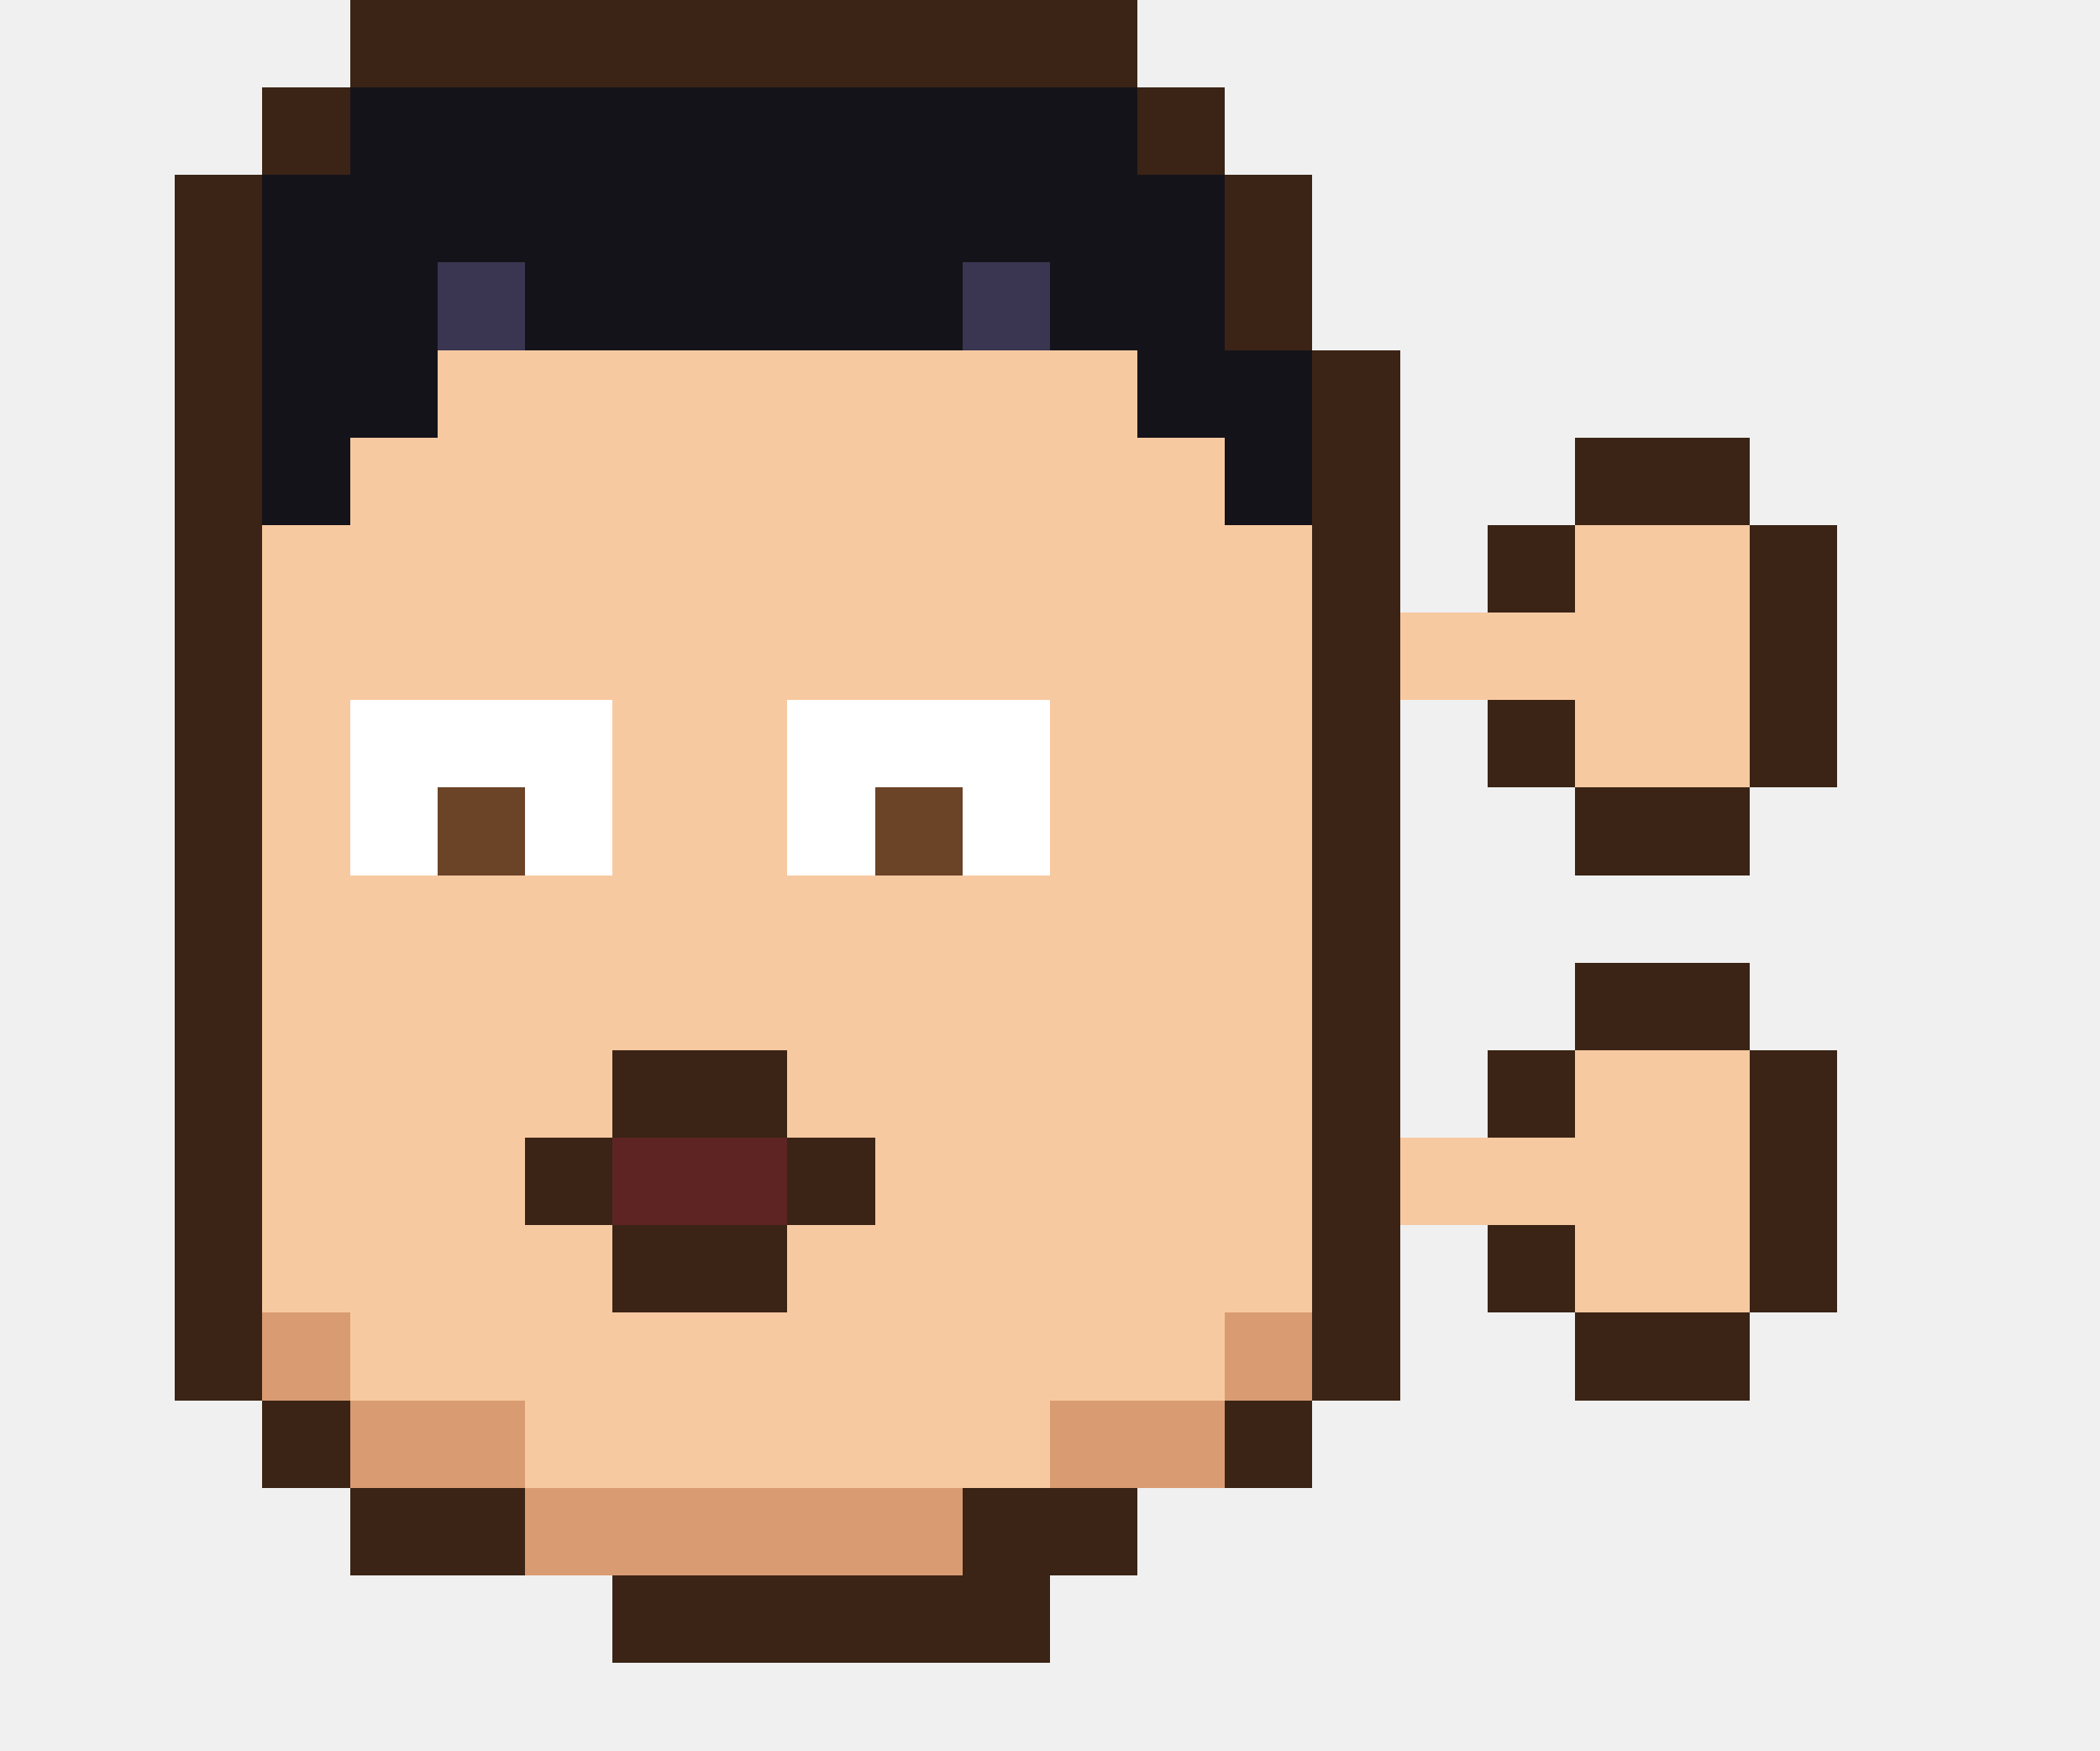
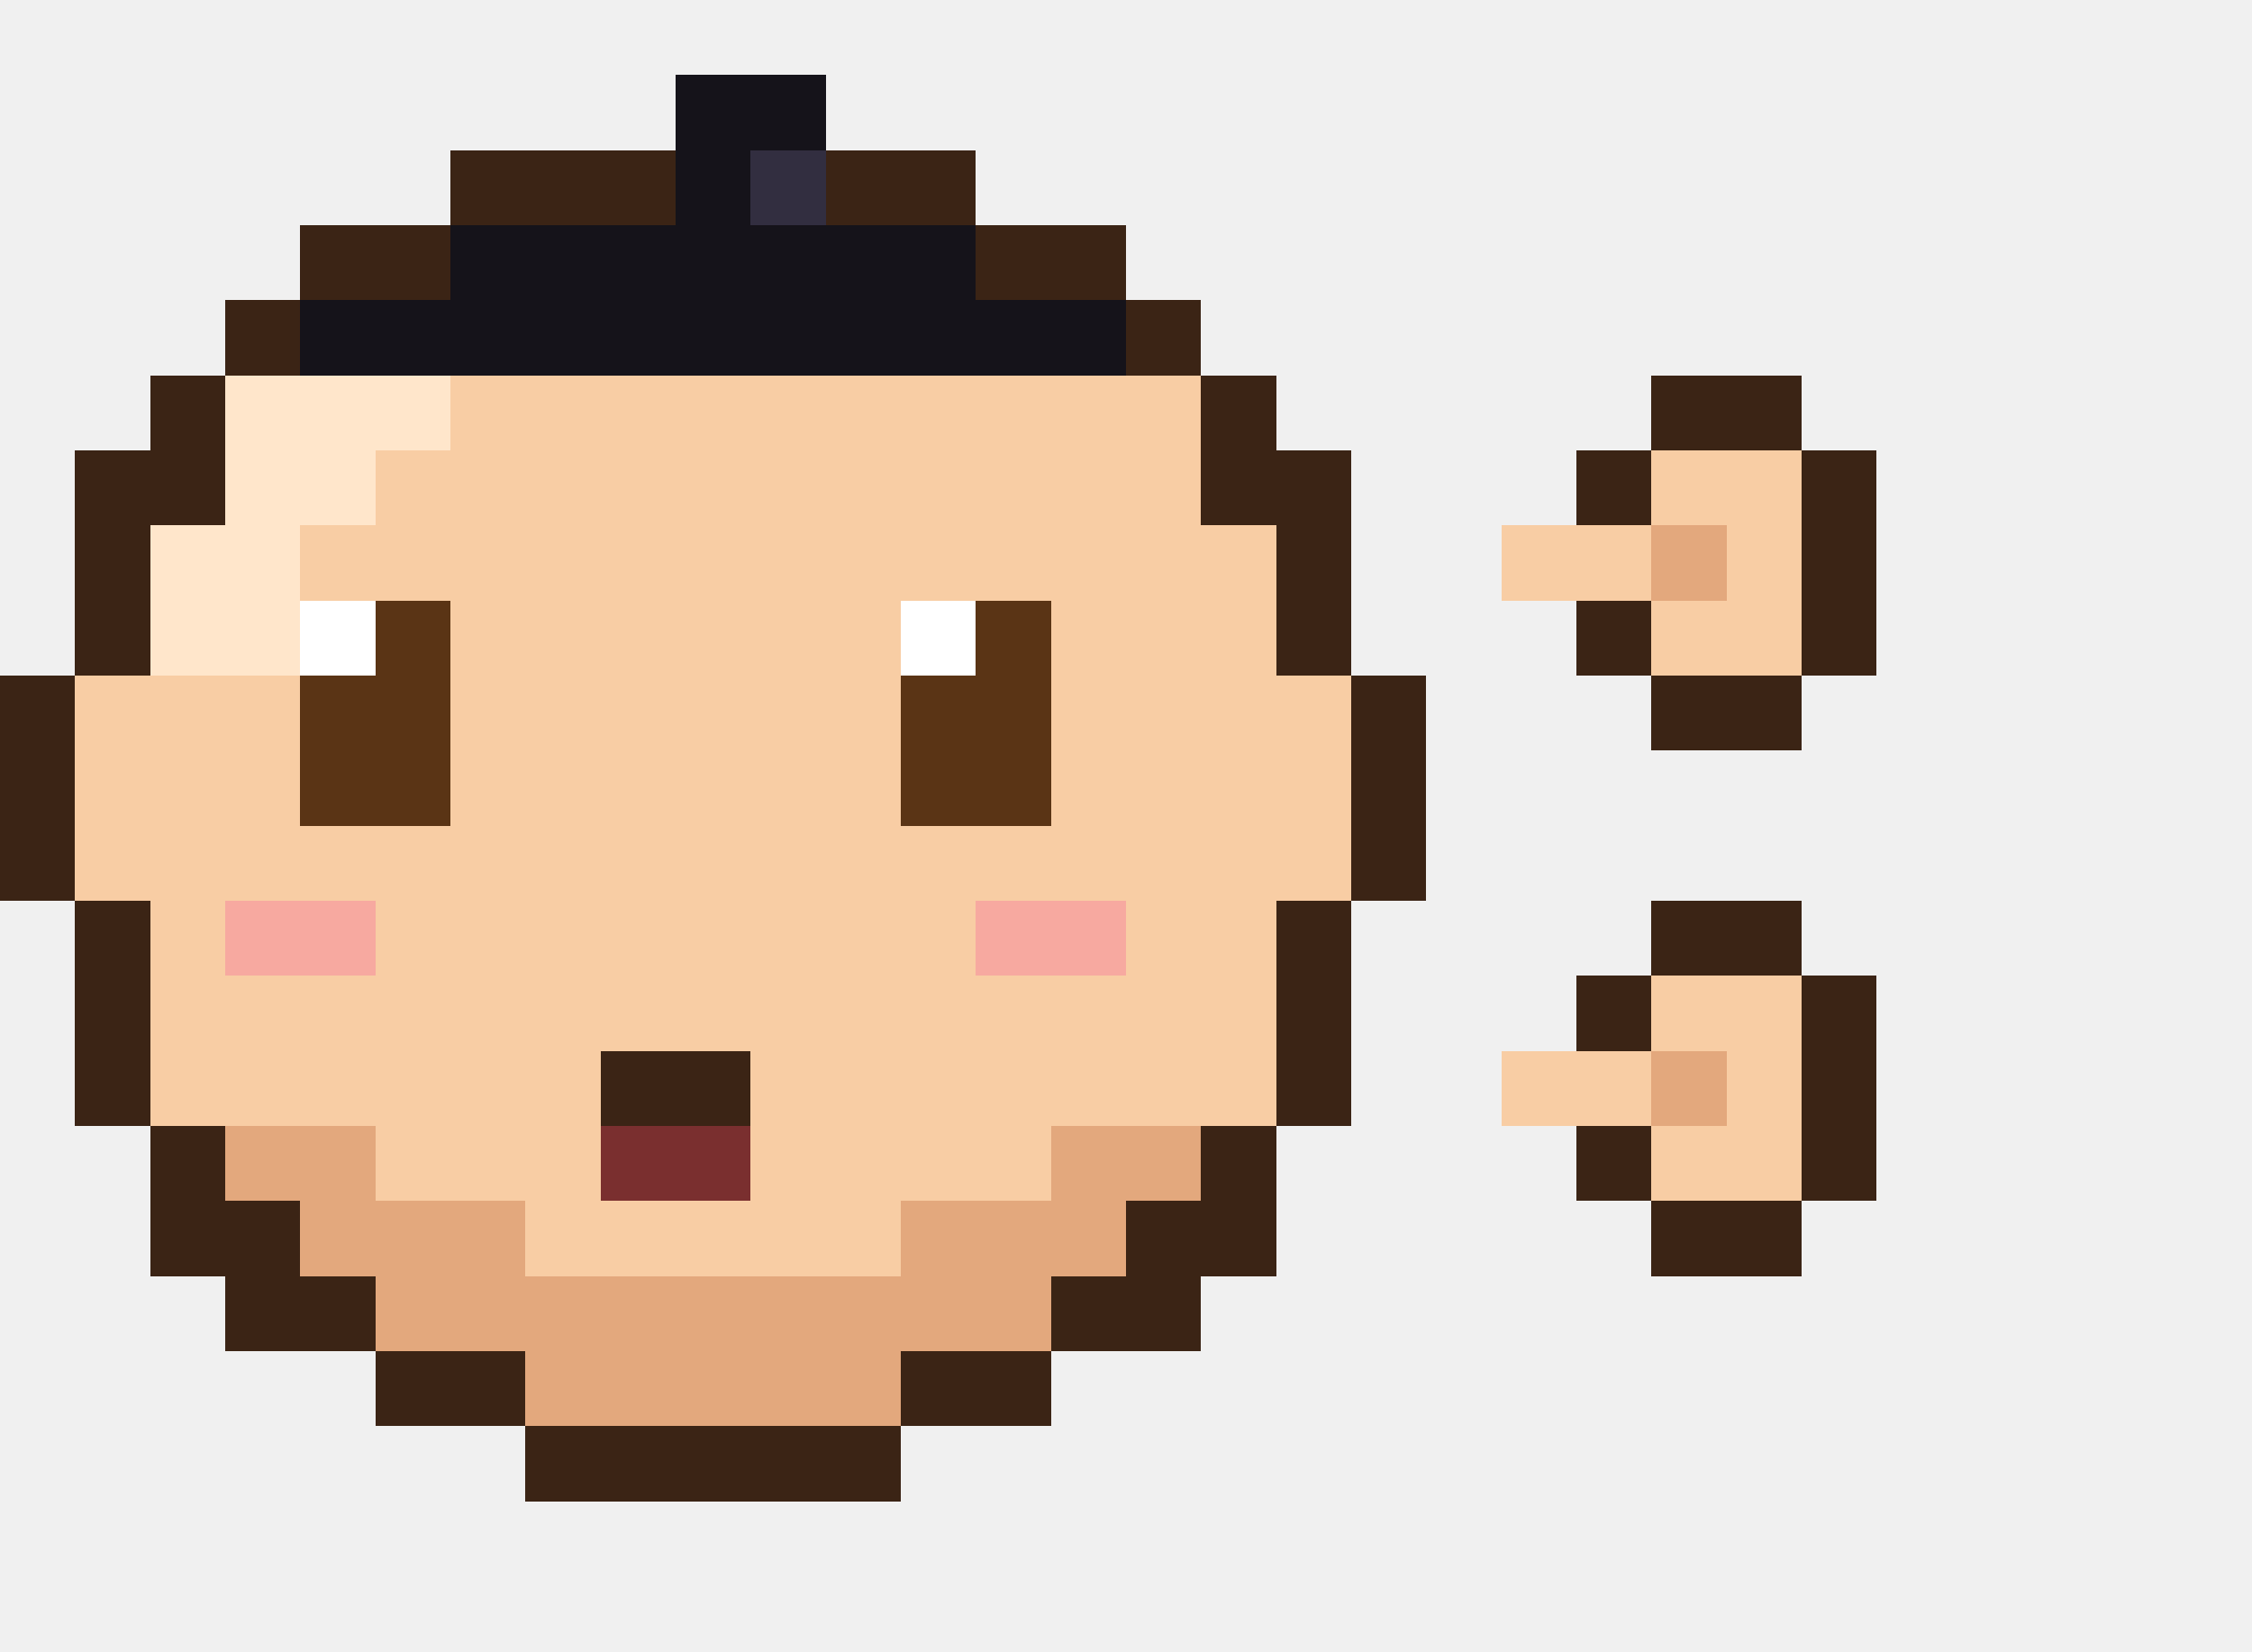
- <svg xmlns="http://www.w3.org/2000/svg" width="24" height="20" viewBox="0 0 24 20" shape-rendering="crispEdges">
-   <rect x="4" y="0" width="9" height="1" fill="#3b2415" />
-   <rect x="3" y="1" width="1" height="1" fill="#3b2415" />
-   <rect x="4" y="1" width="9" height="1" fill="#15131a" />
-   <rect x="13" y="1" width="1" height="1" fill="#3b2415" />
-   <rect x="2" y="2" width="1" height="1" fill="#3b2415" />
-   <rect x="3" y="2" width="11" height="1" fill="#15131a" />
-   <rect x="14" y="2" width="1" height="1" fill="#3b2415" />
-   <rect x="2" y="3" width="1" height="1" fill="#3b2415" />
-   <rect x="3" y="3" width="2" height="1" fill="#15131a" />
-   <rect x="5" y="3" width="1" height="1" fill="#3a3550" />
-   <rect x="6" y="3" width="5" height="1" fill="#15131a" />
-   <rect x="11" y="3" width="1" height="1" fill="#3a3550" />
-   <rect x="12" y="3" width="2" height="1" fill="#15131a" />
-   <rect x="14" y="3" width="1" height="1" fill="#3b2415" />
-   <rect x="2" y="4" width="1" height="1" fill="#3b2415" />
-   <rect x="3" y="4" width="2" height="1" fill="#15131a" />
-   <rect x="5" y="4" width="8" height="1" fill="#f7c9a1" />
-   <rect x="13" y="4" width="2" height="1" fill="#15131a" />
+ <svg xmlns="http://www.w3.org/2000/svg" width="30" height="22" viewBox="0 0 30 22" shape-rendering="crispEdges">
+   <rect x="9" y="1" width="2" height="1" fill="#15131a" />
+   <rect x="6" y="2" width="3" height="1" fill="#3b2415" />
+   <rect x="9" y="2" width="1" height="1" fill="#15131a" />
+   <rect x="10" y="2" width="1" height="1" fill="#322e40" />
+   <rect x="11" y="2" width="2" height="1" fill="#3b2415" />
+   <rect x="4" y="3" width="2" height="1" fill="#3b2415" />
+   <rect x="6" y="3" width="7" height="1" fill="#15131a" />
+   <rect x="13" y="3" width="2" height="1" fill="#3b2415" />
+   <rect x="3" y="4" width="1" height="1" fill="#3b2415" />
+   <rect x="4" y="4" width="11" height="1" fill="#15131a" />
  <rect x="15" y="4" width="1" height="1" fill="#3b2415" />
  <rect x="2" y="5" width="1" height="1" fill="#3b2415" />
-   <rect x="3" y="5" width="1" height="1" fill="#15131a" />
-   <rect x="4" y="5" width="10" height="1" fill="#f7c9a1" />
-   <rect x="14" y="5" width="1" height="1" fill="#15131a" />
-   <rect x="15" y="5" width="1" height="1" fill="#3b2415" />
-   <rect x="18" y="5" width="2" height="1" fill="#3b2415" />
-   <rect x="2" y="6" width="1" height="1" fill="#3b2415" />
-   <rect x="3" y="6" width="12" height="1" fill="#f7c9a1" />
-   <rect x="15" y="6" width="1" height="1" fill="#3b2415" />
-   <rect x="17" y="6" width="1" height="1" fill="#3b2415" />
-   <rect x="18" y="6" width="2" height="1" fill="#f7c9a1" />
-   <rect x="20" y="6" width="1" height="1" fill="#3b2415" />
-   <rect x="2" y="7" width="1" height="1" fill="#3b2415" />
-   <rect x="3" y="7" width="12" height="1" fill="#f7c9a1" />
-   <rect x="15" y="7" width="1" height="1" fill="#3b2415" />
-   <rect x="16" y="7" width="4" height="1" fill="#f7c9a1" />
-   <rect x="20" y="7" width="1" height="1" fill="#3b2415" />
-   <rect x="2" y="8" width="1" height="1" fill="#3b2415" />
-   <rect x="3" y="8" width="1" height="1" fill="#f7c9a1" />
-   <rect x="4" y="8" width="3" height="1" fill="#ffffff" />
-   <rect x="7" y="8" width="2" height="1" fill="#f7c9a1" />
-   <rect x="9" y="8" width="3" height="1" fill="#ffffff" />
-   <rect x="12" y="8" width="3" height="1" fill="#f7c9a1" />
-   <rect x="15" y="8" width="1" height="1" fill="#3b2415" />
+   <rect x="3" y="5" width="3" height="1" fill="#ffe6cb" />
+   <rect x="6" y="5" width="10" height="1" fill="#f8cda4" />
+   <rect x="16" y="5" width="1" height="1" fill="#3b2415" />
+   <rect x="22" y="5" width="2" height="1" fill="#3b2415" />
+   <rect x="1" y="6" width="2" height="1" fill="#3b2415" />
+   <rect x="3" y="6" width="2" height="1" fill="#ffe6cb" />
+   <rect x="5" y="6" width="11" height="1" fill="#f8cda4" />
+   <rect x="16" y="6" width="2" height="1" fill="#3b2415" />
+   <rect x="21" y="6" width="1" height="1" fill="#3b2415" />
+   <rect x="22" y="6" width="2" height="1" fill="#f8cda4" />
+   <rect x="24" y="6" width="1" height="1" fill="#3b2415" />
+   <rect x="1" y="7" width="1" height="1" fill="#3b2415" />
+   <rect x="2" y="7" width="2" height="1" fill="#ffe6cb" />
+   <rect x="4" y="7" width="13" height="1" fill="#f8cda4" />
+   <rect x="17" y="7" width="1" height="1" fill="#3b2415" />
+   <rect x="20" y="7" width="2" height="1" fill="#f8cda4" />
+   <rect x="22" y="7" width="1" height="1" fill="#e3a87d" />
+   <rect x="23" y="7" width="1" height="1" fill="#f8cda4" />
+   <rect x="24" y="7" width="1" height="1" fill="#3b2415" />
+   <rect x="1" y="8" width="1" height="1" fill="#3b2415" />
+   <rect x="2" y="8" width="2" height="1" fill="#ffe6cb" />
+   <rect x="4" y="8" width="1" height="1" fill="#ffffff" />
+   <rect x="5" y="8" width="1" height="1" fill="#5a3415" />
+   <rect x="6" y="8" width="6" height="1" fill="#f8cda4" />
+   <rect x="12" y="8" width="1" height="1" fill="#ffffff" />
+   <rect x="13" y="8" width="1" height="1" fill="#5a3415" />
+   <rect x="14" y="8" width="3" height="1" fill="#f8cda4" />
  <rect x="17" y="8" width="1" height="1" fill="#3b2415" />
-   <rect x="18" y="8" width="2" height="1" fill="#f7c9a1" />
-   <rect x="20" y="8" width="1" height="1" fill="#3b2415" />
-   <rect x="2" y="9" width="1" height="1" fill="#3b2415" />
-   <rect x="3" y="9" width="1" height="1" fill="#f7c9a1" />
-   <rect x="4" y="9" width="1" height="1" fill="#ffffff" />
-   <rect x="5" y="9" width="1" height="1" fill="#6b4327" />
-   <rect x="6" y="9" width="1" height="1" fill="#ffffff" />
-   <rect x="7" y="9" width="2" height="1" fill="#f7c9a1" />
-   <rect x="9" y="9" width="1" height="1" fill="#ffffff" />
-   <rect x="10" y="9" width="1" height="1" fill="#6b4327" />
-   <rect x="11" y="9" width="1" height="1" fill="#ffffff" />
-   <rect x="12" y="9" width="3" height="1" fill="#f7c9a1" />
-   <rect x="15" y="9" width="1" height="1" fill="#3b2415" />
-   <rect x="18" y="9" width="2" height="1" fill="#3b2415" />
-   <rect x="2" y="10" width="1" height="1" fill="#3b2415" />
-   <rect x="3" y="10" width="12" height="1" fill="#f7c9a1" />
-   <rect x="15" y="10" width="1" height="1" fill="#3b2415" />
-   <rect x="2" y="11" width="1" height="1" fill="#3b2415" />
-   <rect x="3" y="11" width="12" height="1" fill="#f7c9a1" />
-   <rect x="15" y="11" width="1" height="1" fill="#3b2415" />
-   <rect x="18" y="11" width="2" height="1" fill="#3b2415" />
-   <rect x="2" y="12" width="1" height="1" fill="#3b2415" />
-   <rect x="3" y="12" width="4" height="1" fill="#f7c9a1" />
-   <rect x="7" y="12" width="2" height="1" fill="#3b2415" />
-   <rect x="9" y="12" width="6" height="1" fill="#f7c9a1" />
-   <rect x="15" y="12" width="1" height="1" fill="#3b2415" />
+   <rect x="21" y="8" width="1" height="1" fill="#3b2415" />
+   <rect x="22" y="8" width="2" height="1" fill="#f8cda4" />
+   <rect x="24" y="8" width="1" height="1" fill="#3b2415" />
+   <rect x="0" y="9" width="1" height="1" fill="#3b2415" />
+   <rect x="1" y="9" width="3" height="1" fill="#f8cda4" />
+   <rect x="4" y="9" width="2" height="1" fill="#5a3415" />
+   <rect x="6" y="9" width="6" height="1" fill="#f8cda4" />
+   <rect x="12" y="9" width="2" height="1" fill="#5a3415" />
+   <rect x="14" y="9" width="4" height="1" fill="#f8cda4" />
+   <rect x="18" y="9" width="1" height="1" fill="#3b2415" />
+   <rect x="22" y="9" width="2" height="1" fill="#3b2415" />
+   <rect x="0" y="10" width="1" height="1" fill="#3b2415" />
+   <rect x="1" y="10" width="3" height="1" fill="#f8cda4" />
+   <rect x="4" y="10" width="2" height="1" fill="#5a3415" />
+   <rect x="6" y="10" width="6" height="1" fill="#f8cda4" />
+   <rect x="12" y="10" width="2" height="1" fill="#5a3415" />
+   <rect x="14" y="10" width="4" height="1" fill="#f8cda4" />
+   <rect x="18" y="10" width="1" height="1" fill="#3b2415" />
+   <rect x="0" y="11" width="1" height="1" fill="#3b2415" />
+   <rect x="1" y="11" width="17" height="1" fill="#f8cda4" />
+   <rect x="18" y="11" width="1" height="1" fill="#3b2415" />
+   <rect x="1" y="12" width="1" height="1" fill="#3b2415" />
+   <rect x="2" y="12" width="1" height="1" fill="#f8cda4" />
+   <rect x="3" y="12" width="2" height="1" fill="#f7a9a0" />
+   <rect x="5" y="12" width="8" height="1" fill="#f8cda4" />
+   <rect x="13" y="12" width="2" height="1" fill="#f7a9a0" />
+   <rect x="15" y="12" width="2" height="1" fill="#f8cda4" />
  <rect x="17" y="12" width="1" height="1" fill="#3b2415" />
-   <rect x="18" y="12" width="2" height="1" fill="#f7c9a1" />
-   <rect x="20" y="12" width="1" height="1" fill="#3b2415" />
-   <rect x="2" y="13" width="1" height="1" fill="#3b2415" />
-   <rect x="3" y="13" width="3" height="1" fill="#f7c9a1" />
-   <rect x="6" y="13" width="1" height="1" fill="#3b2415" />
-   <rect x="7" y="13" width="2" height="1" fill="#5e2424" />
-   <rect x="9" y="13" width="1" height="1" fill="#3b2415" />
-   <rect x="10" y="13" width="5" height="1" fill="#f7c9a1" />
-   <rect x="15" y="13" width="1" height="1" fill="#3b2415" />
-   <rect x="16" y="13" width="4" height="1" fill="#f7c9a1" />
-   <rect x="20" y="13" width="1" height="1" fill="#3b2415" />
-   <rect x="2" y="14" width="1" height="1" fill="#3b2415" />
-   <rect x="3" y="14" width="4" height="1" fill="#f7c9a1" />
-   <rect x="7" y="14" width="2" height="1" fill="#3b2415" />
-   <rect x="9" y="14" width="6" height="1" fill="#f7c9a1" />
-   <rect x="15" y="14" width="1" height="1" fill="#3b2415" />
+   <rect x="22" y="12" width="2" height="1" fill="#3b2415" />
+   <rect x="1" y="13" width="1" height="1" fill="#3b2415" />
+   <rect x="2" y="13" width="15" height="1" fill="#f8cda4" />
+   <rect x="17" y="13" width="1" height="1" fill="#3b2415" />
+   <rect x="21" y="13" width="1" height="1" fill="#3b2415" />
+   <rect x="22" y="13" width="2" height="1" fill="#f8cda4" />
+   <rect x="24" y="13" width="1" height="1" fill="#3b2415" />
+   <rect x="1" y="14" width="1" height="1" fill="#3b2415" />
+   <rect x="2" y="14" width="6" height="1" fill="#f8cda4" />
+   <rect x="8" y="14" width="2" height="1" fill="#3b2415" />
+   <rect x="10" y="14" width="7" height="1" fill="#f8cda4" />
  <rect x="17" y="14" width="1" height="1" fill="#3b2415" />
-   <rect x="18" y="14" width="2" height="1" fill="#f7c9a1" />
-   <rect x="20" y="14" width="1" height="1" fill="#3b2415" />
+   <rect x="20" y="14" width="2" height="1" fill="#f8cda4" />
+   <rect x="22" y="14" width="1" height="1" fill="#e3a87d" />
+   <rect x="23" y="14" width="1" height="1" fill="#f8cda4" />
+   <rect x="24" y="14" width="1" height="1" fill="#3b2415" />
  <rect x="2" y="15" width="1" height="1" fill="#3b2415" />
-   <rect x="3" y="15" width="1" height="1" fill="#d99c72" />
-   <rect x="4" y="15" width="10" height="1" fill="#f7c9a1" />
-   <rect x="14" y="15" width="1" height="1" fill="#d99c72" />
-   <rect x="15" y="15" width="1" height="1" fill="#3b2415" />
-   <rect x="18" y="15" width="2" height="1" fill="#3b2415" />
-   <rect x="3" y="16" width="1" height="1" fill="#3b2415" />
-   <rect x="4" y="16" width="2" height="1" fill="#d99c72" />
-   <rect x="6" y="16" width="6" height="1" fill="#f7c9a1" />
-   <rect x="12" y="16" width="2" height="1" fill="#d99c72" />
-   <rect x="14" y="16" width="1" height="1" fill="#3b2415" />
-   <rect x="4" y="17" width="2" height="1" fill="#3b2415" />
-   <rect x="6" y="17" width="5" height="1" fill="#d99c72" />
-   <rect x="11" y="17" width="2" height="1" fill="#3b2415" />
-   <rect x="7" y="18" width="5" height="1" fill="#3b2415" />
+   <rect x="3" y="15" width="2" height="1" fill="#e3a87d" />
+   <rect x="5" y="15" width="3" height="1" fill="#f8cda4" />
+   <rect x="8" y="15" width="2" height="1" fill="#7a2f2f" />
+   <rect x="10" y="15" width="4" height="1" fill="#f8cda4" />
+   <rect x="14" y="15" width="2" height="1" fill="#e3a87d" />
+   <rect x="16" y="15" width="1" height="1" fill="#3b2415" />
+   <rect x="21" y="15" width="1" height="1" fill="#3b2415" />
+   <rect x="22" y="15" width="2" height="1" fill="#f8cda4" />
+   <rect x="24" y="15" width="1" height="1" fill="#3b2415" />
+   <rect x="2" y="16" width="2" height="1" fill="#3b2415" />
+   <rect x="4" y="16" width="3" height="1" fill="#e3a87d" />
+   <rect x="7" y="16" width="5" height="1" fill="#f8cda4" />
+   <rect x="12" y="16" width="3" height="1" fill="#e3a87d" />
+   <rect x="15" y="16" width="2" height="1" fill="#3b2415" />
+   <rect x="22" y="16" width="2" height="1" fill="#3b2415" />
+   <rect x="3" y="17" width="2" height="1" fill="#3b2415" />
+   <rect x="5" y="17" width="9" height="1" fill="#e3a87d" />
+   <rect x="14" y="17" width="2" height="1" fill="#3b2415" />
+   <rect x="5" y="18" width="2" height="1" fill="#3b2415" />
+   <rect x="7" y="18" width="5" height="1" fill="#e3a87d" />
+   <rect x="12" y="18" width="2" height="1" fill="#3b2415" />
+   <rect x="7" y="19" width="5" height="1" fill="#3b2415" />
</svg>
